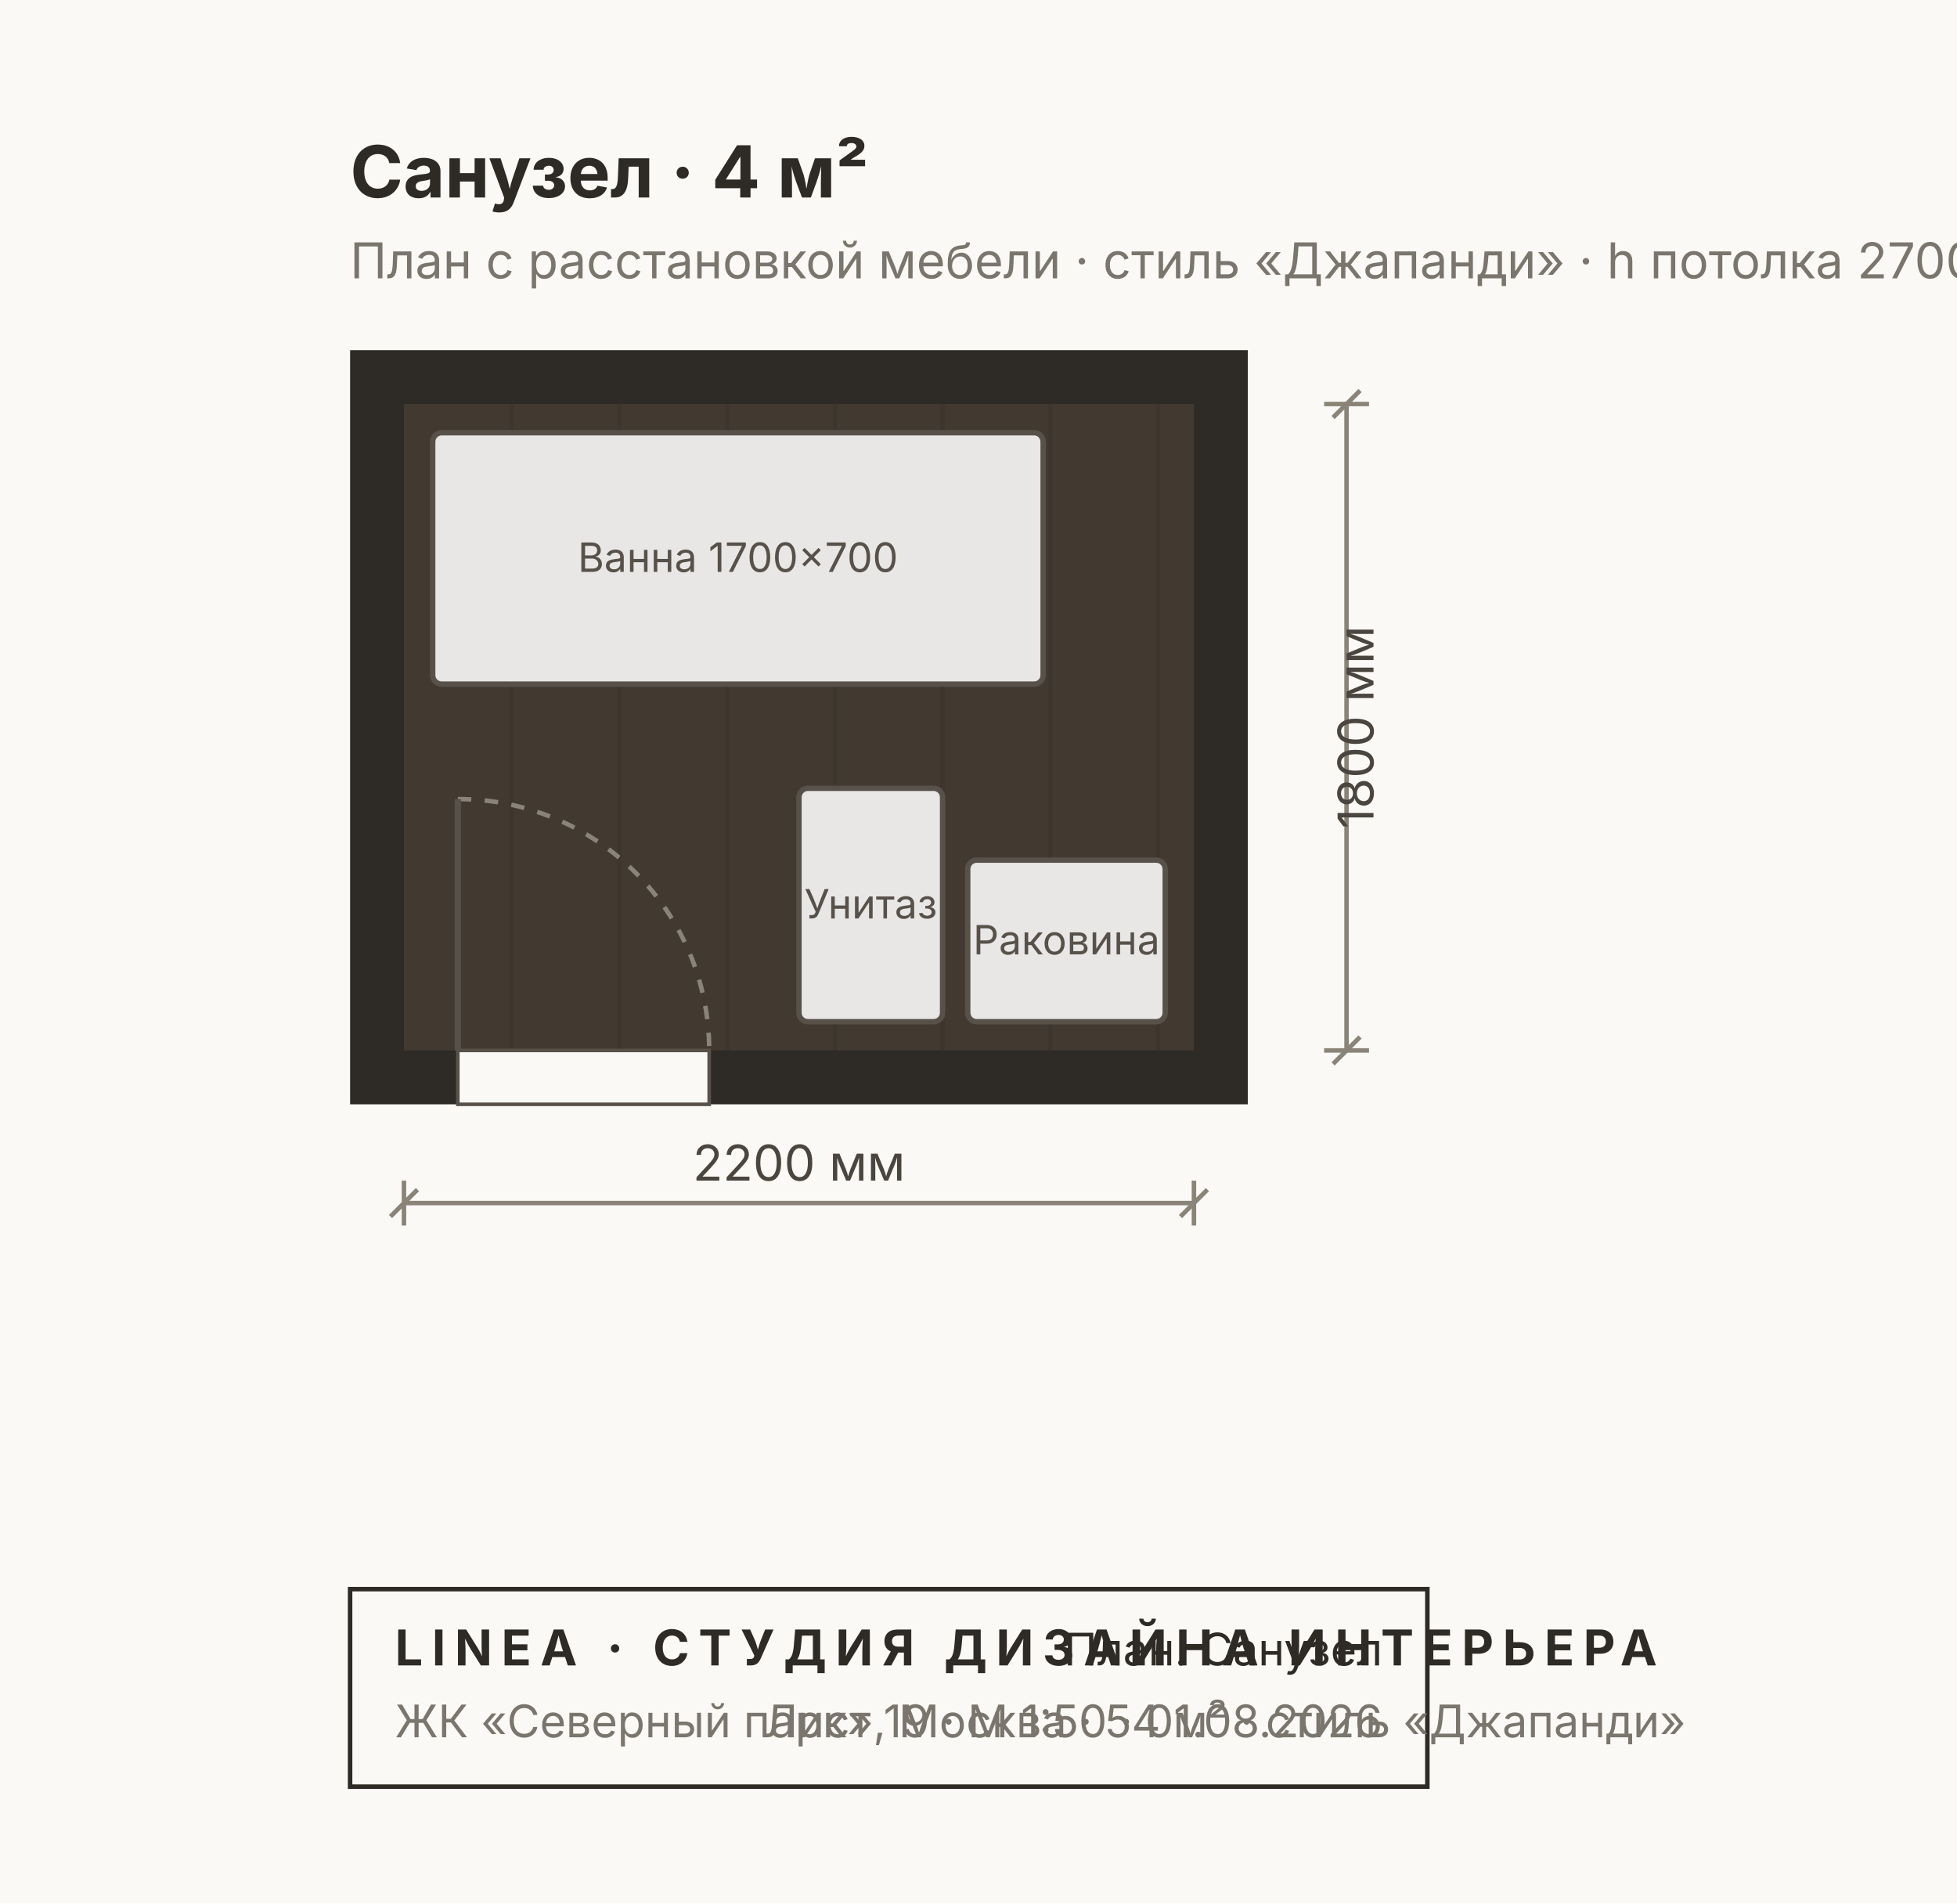
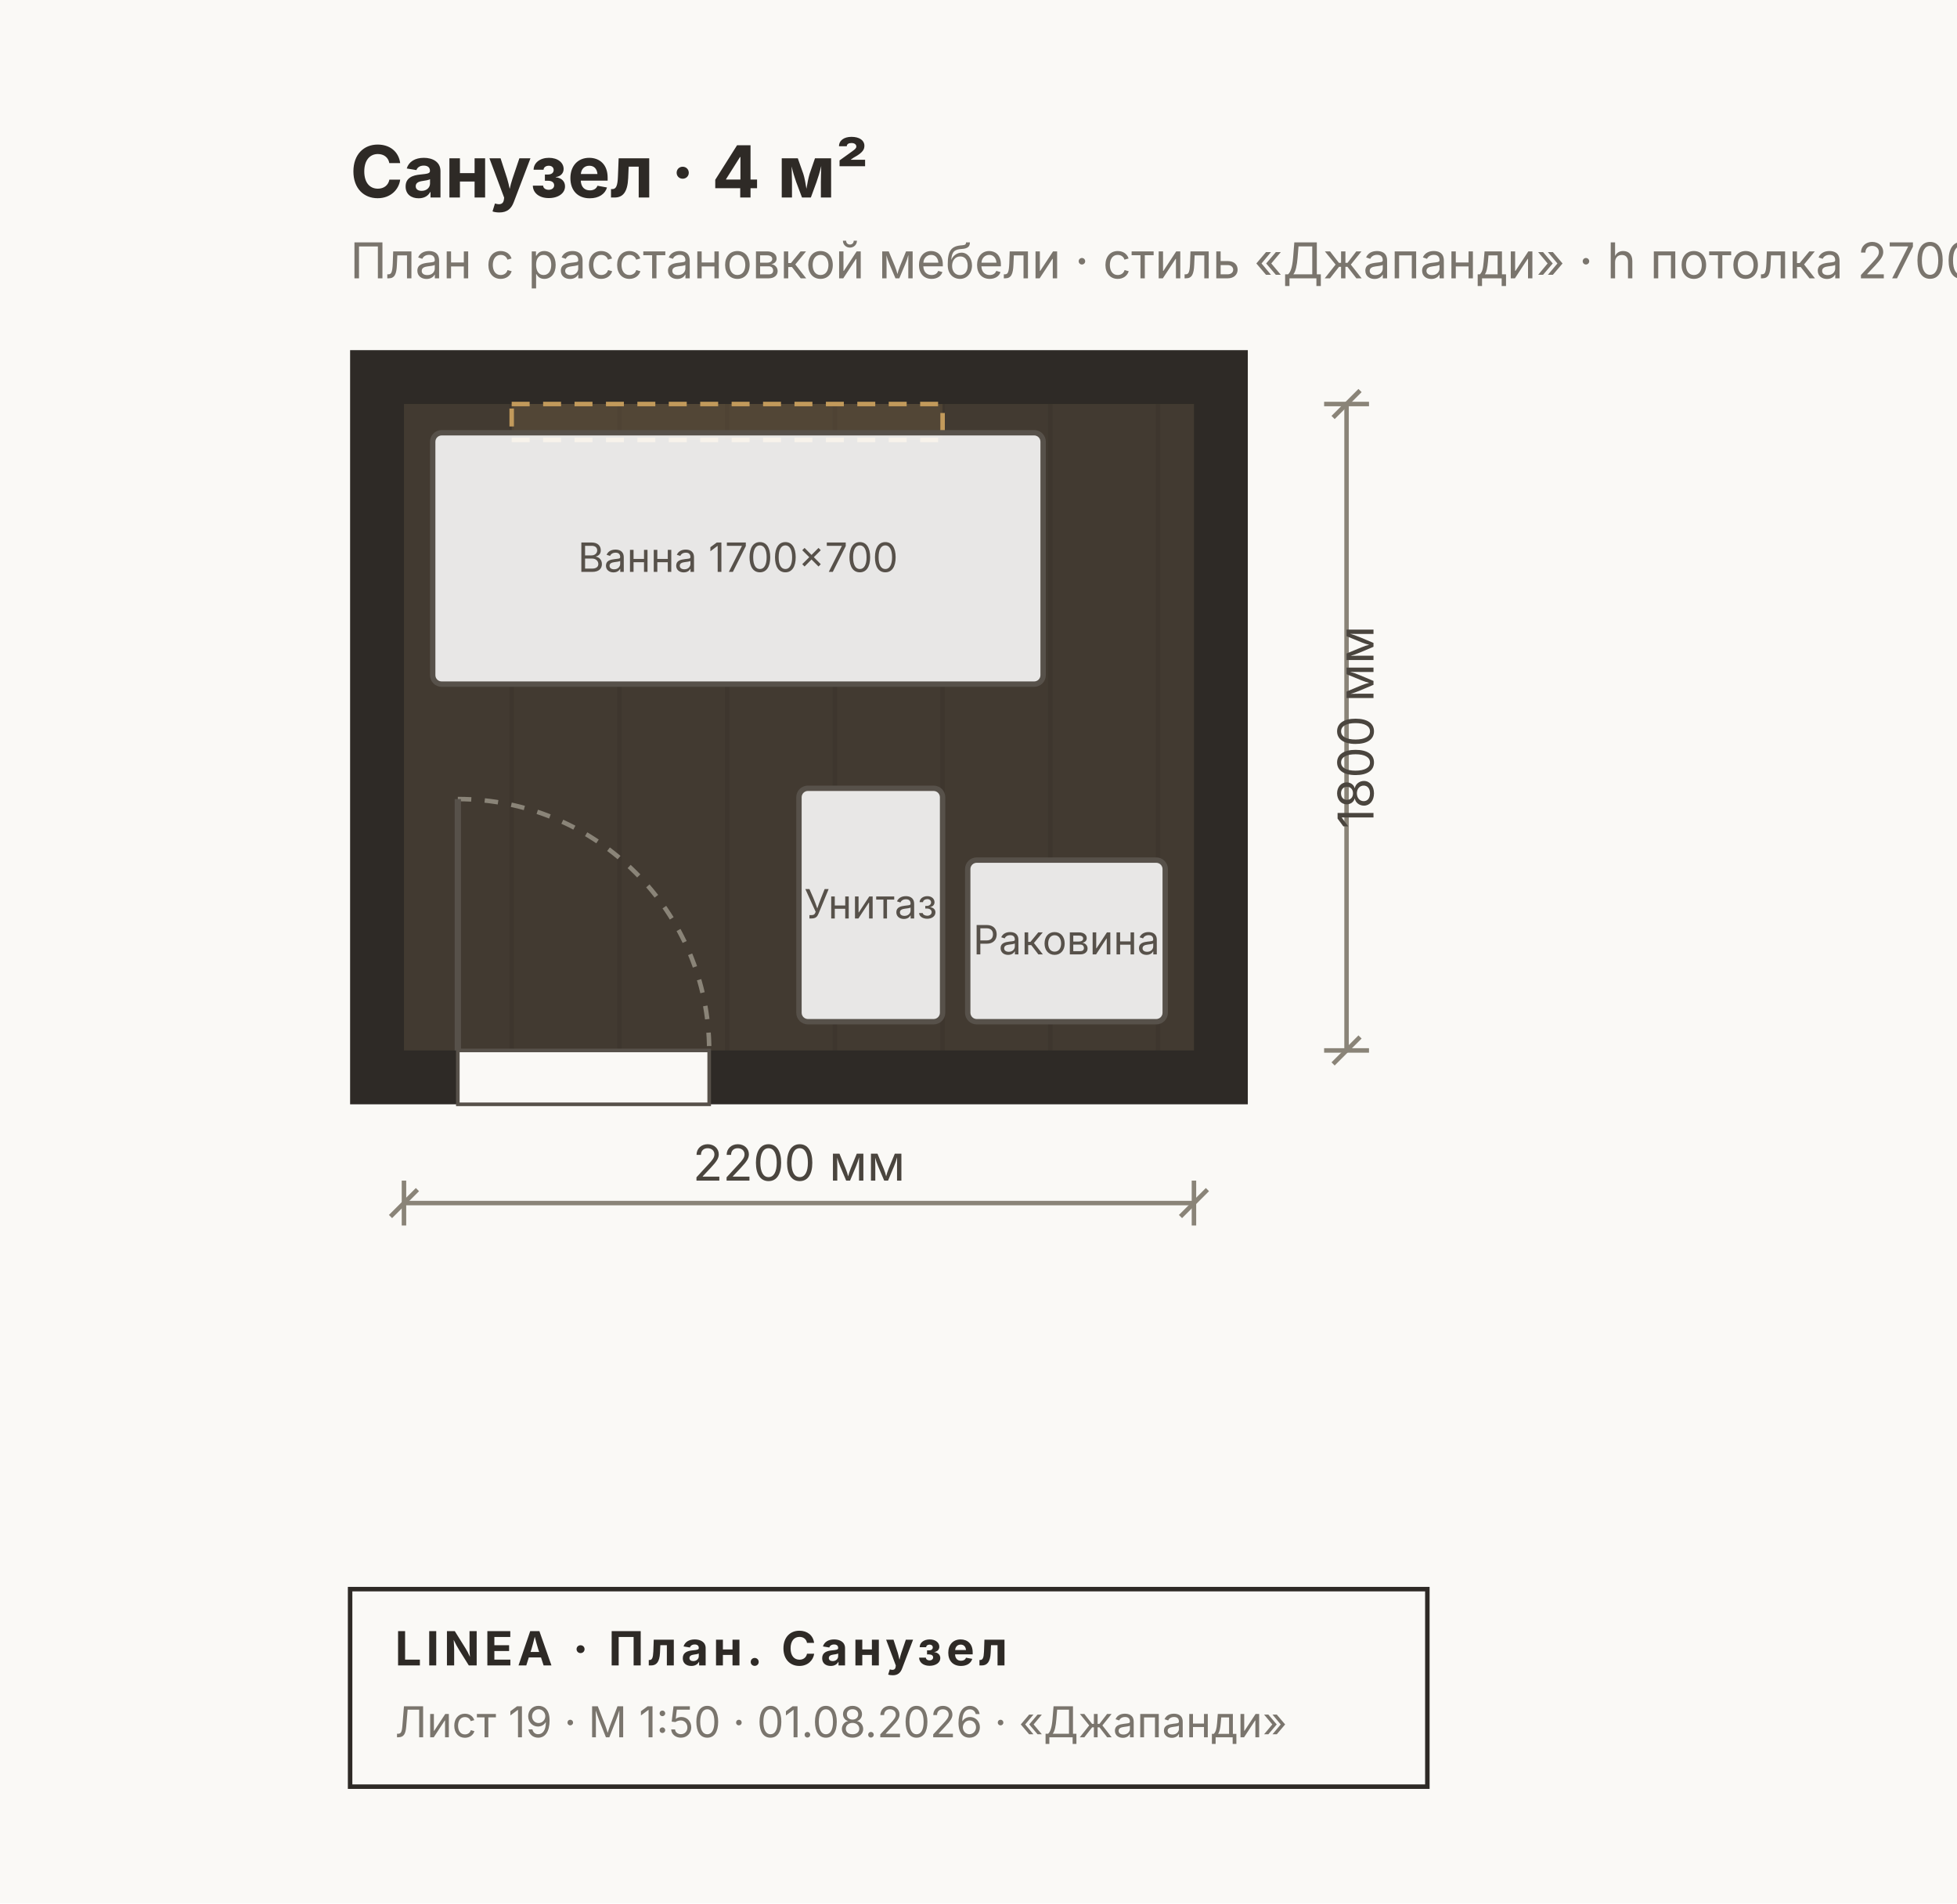
<svg xmlns="http://www.w3.org/2000/svg" width="436" height="424" viewBox="0 0 436 424" font-family="Inter, &quot;Helvetica Neue&quot;, Arial, sans-serif">
  <rect width="436" height="424" fill="#FAF9F6" />
  <rect x="78" y="78" width="200" height="168" fill="#2E2A26" />
  <rect x="90" y="90" width="176" height="144" fill="#C8A97A22" />
  <line x1="114" y1="90" x2="114" y2="234" stroke="#00000010" stroke-width="1" />
  <line x1="138" y1="90" x2="138" y2="234" stroke="#00000010" stroke-width="1" />
  <line x1="162" y1="90" x2="162" y2="234" stroke="#00000010" stroke-width="1" />
  <line x1="186" y1="90" x2="186" y2="234" stroke="#00000010" stroke-width="1" />
  <line x1="210" y1="90" x2="210" y2="234" stroke="#00000010" stroke-width="1" />
  <line x1="234" y1="90" x2="234" y2="234" stroke="#00000010" stroke-width="1" />
  <line x1="258" y1="90" x2="258" y2="234" stroke="#00000010" stroke-width="1" />
  <rect x="102" y="234" width="56" height="12" fill="#FAF9F6" stroke="#57514A" stroke-width="0.8" />
  <path d="M 102 178 A 56 56 0 0 1 158 234" fill="none" stroke="#8A8478" stroke-width="1" stroke-dasharray="3 3" />
  <line x1="102" y1="234" x2="102" y2="178" stroke="#57514A" stroke-width="1.4" />
+   <rect x="114" y="90" width="96" height="8" fill="#C29A5B22" stroke="#C29A5B" stroke-width="1" stroke-dasharray="4 3" />
  <rect x="96.4" y="96.4" width="136" height="56" fill="#FFFFFFE0" stroke="#57514A" stroke-width="1.2" rx="2" />
  <text x="164.4" y="127.4" font-size="9" fill="#57514A" text-anchor="middle">Ванна 1700×700</text>
  <rect x="178" y="175.6" width="32" height="52" fill="#FFFFFFE0" stroke="#57514A" stroke-width="1.2" rx="2" />
  <text x="194" y="204.6" font-size="9" fill="#57514A" text-anchor="middle">Унитаз</text>
  <rect x="215.6" y="191.6" width="44" height="36" fill="#FFFFFFE0" stroke="#57514A" stroke-width="1.2" rx="2" />
  <text x="237.6" y="212.6" font-size="9" fill="#57514A" text-anchor="middle">Раковина</text>
  <text x="78" y="44" font-size="16" font-weight="700" fill="#2E2A26">Санузел · 4 м²</text>
  <text x="78" y="62" font-size="11" fill="#7A756D">План с расстановкой мебели · стиль «Джапанди» · h потолка 2700 мм</text>
  <g stroke="#8A8478" stroke-width="1" fill="none">
    <line x1="90" y1="268" x2="266" y2="268" />
    <line x1="90" y1="263" x2="90" y2="273" />
    <line x1="266" y1="263" x2="266" y2="273" />
    <line x1="87" y1="271" x2="93" y2="265" />
    <line x1="263" y1="271" x2="269" y2="265" />
  </g>
  <text x="178" y="263" font-size="11" fill="#4A453E" text-anchor="middle">2200 мм</text>
  <g stroke="#8A8478" stroke-width="1" fill="none">
    <line x1="300" y1="90" x2="300" y2="234" />
    <line x1="295" y1="90" x2="305" y2="90" />
    <line x1="295" y1="234" x2="305" y2="234" />
    <line x1="297" y1="93" x2="303" y2="87" />
    <line x1="297" y1="237" x2="303" y2="231" />
  </g>
  <text x="306" y="162" font-size="11" fill="#4A453E" transform="rotate(-90 306 162)" text-anchor="middle">1800 мм</text>
  <g>
    <rect x="78" y="354" width="240" height="44" fill="none" stroke="#2E2A26" stroke-width="1" />
-     <text x="88" y="371" font-size="11" font-weight="700" fill="#2E2A26" letter-spacing="2">LINEA · СТУДИЯ ДИЗАЙНА ИНТЕРЬЕРА</text>
-     <text x="88" y="387" font-size="10" fill="#7A756D">ЖК «Северный парк», Москва · 54 м² · стиль «Джапанди»</text>
-     <text x="308" y="371" font-size="10" fill="#2E2A26" text-anchor="end">План. Санузел</text>
-     <text x="308" y="387" font-size="10" fill="#7A756D" text-anchor="end">Лист 19 · М 1:50 · 01.08.2026</text>
+     <text x="88" y="371" font-size="10.5" font-weight="700" fill="#2E2A26" letter-spacing="1">LINEA · План. Санузел</text>
+     <text x="88" y="387" font-size="9.5" fill="#7A756D">Лист 19 · М 1:50 · 01.08.2026 · «Джапанди»</text>
  </g>
</svg>
